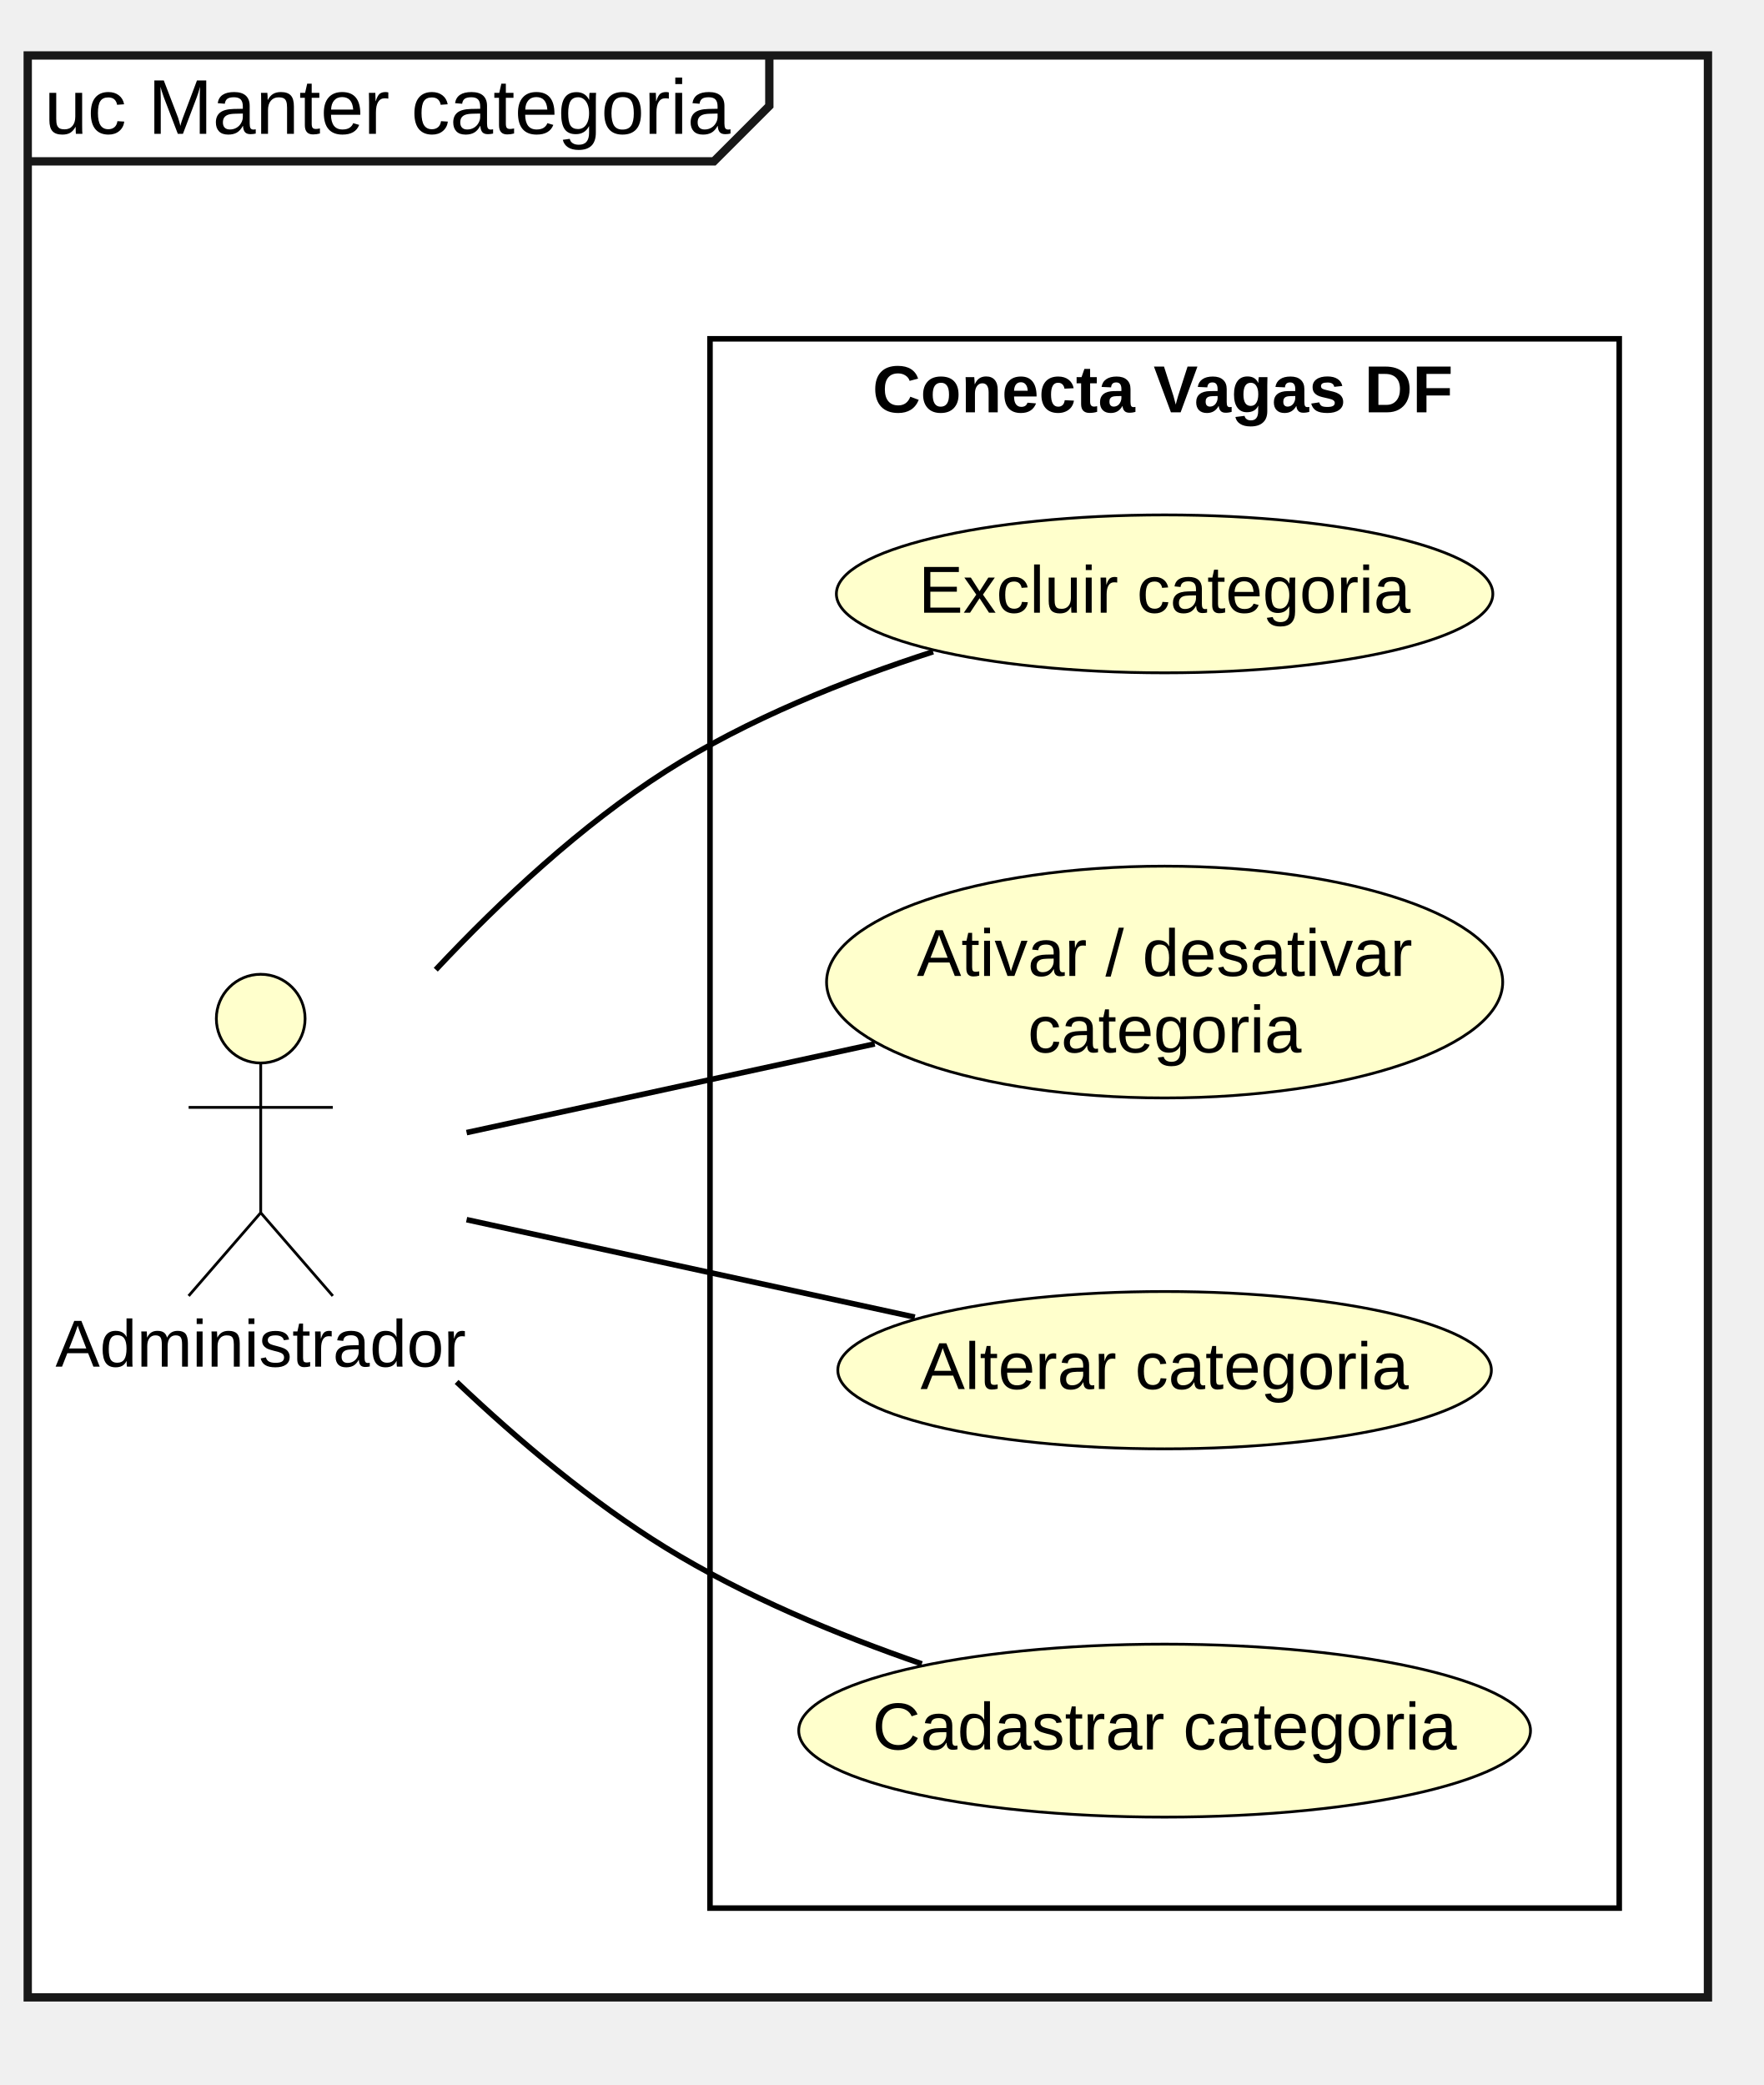
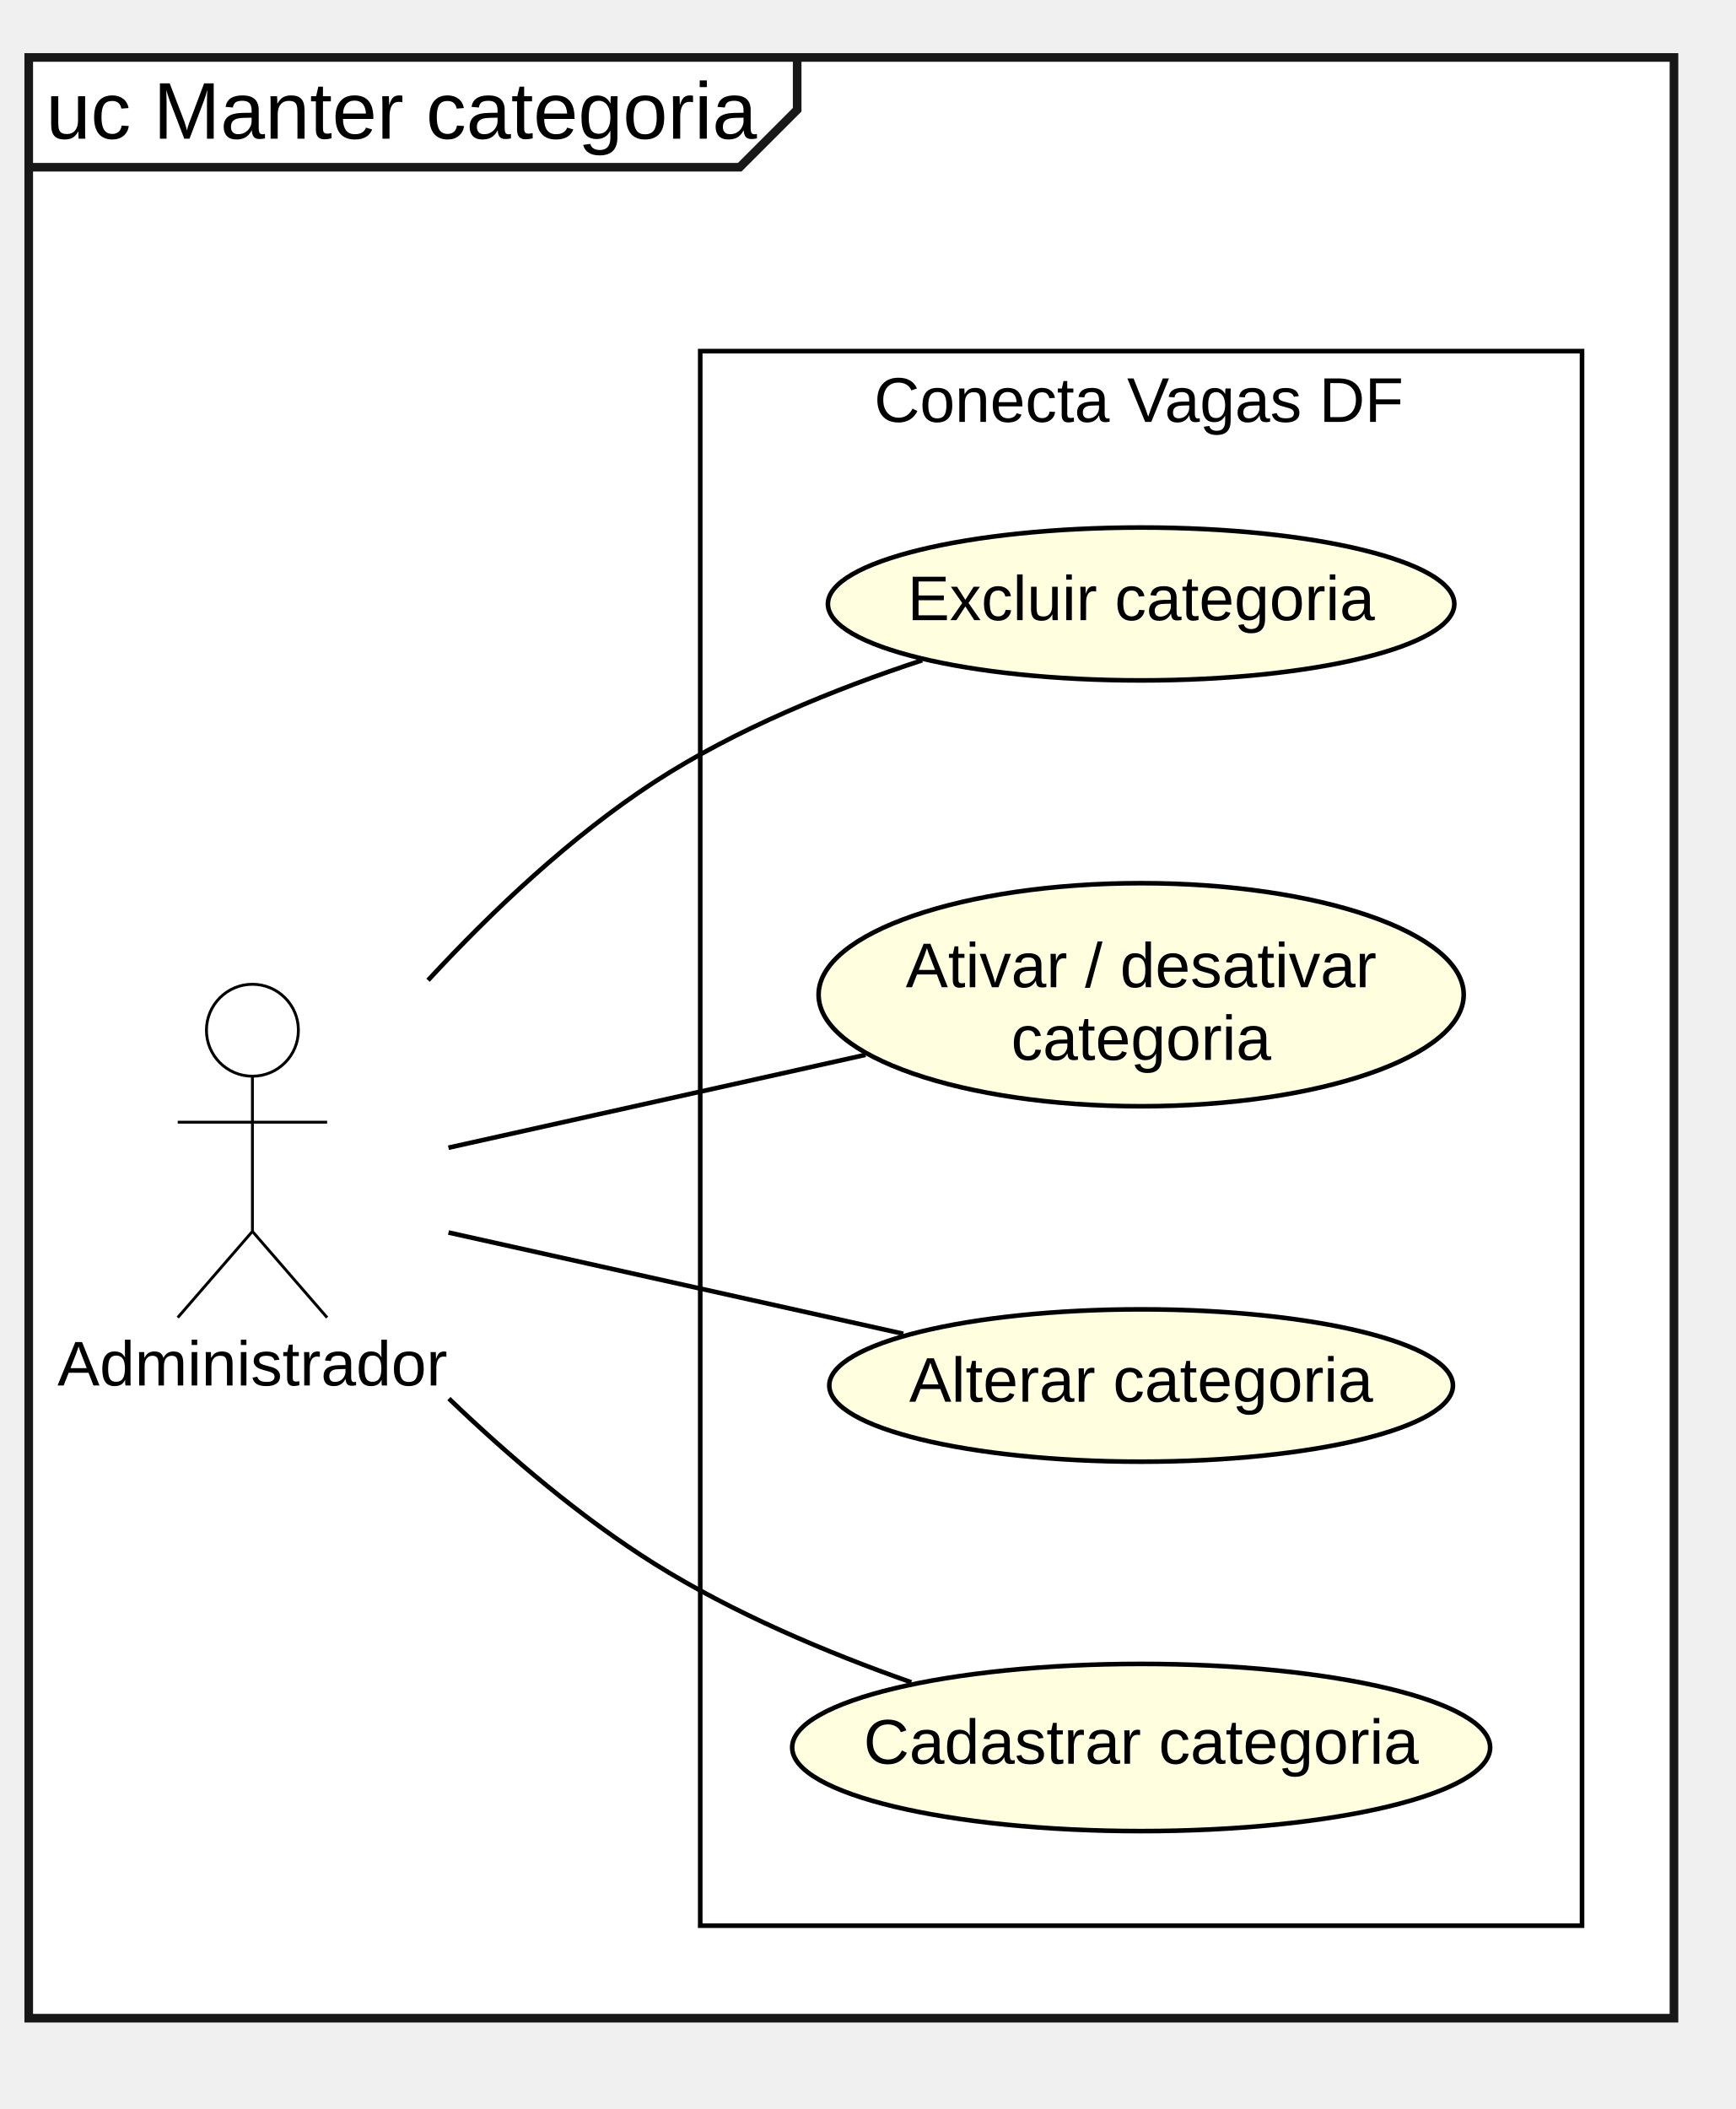
- <svg xmlns="http://www.w3.org/2000/svg" version="1.1" data-diagram-type="DESCRIPTION" style="width:318px;height:376px;background:#FFFFFF;" width="318px" height="376px" viewBox="0 0 318 376" zoomAndPan="magnify" preserveAspectRatio="none" contentStyleType="text/css">
+ <svg xmlns="http://www.w3.org/2000/svg" version="1.1" data-diagram-type="DESCRIPTION" style="width:302px;height:367px;background:#FFFFFF;" width="302px" height="367px" viewBox="0 0 302 367" zoomAndPan="magnify" preserveAspectRatio="none" contentStyleType="text/css">
  <defs />
  <g font-family="sans-serif" lengthAdjust="spacing">
-     <rect x="5" y="10" width="302.99" height="350.197" fill="#FFF" style="stroke:#181818;stroke-width:1.5;" />
+     <rect x="5" y="10" width="286.32" height="341.197" fill="#FFF" style="stroke:#181818;stroke-width:1.5;" />
    <path d="M138.73,10 L138.73,19.099 L128.73,29.099 L5,29.099" style="stroke:#181818;stroke-width:1.5;" fill="none" />
    <text x="8" y="24.132" fill="#000" font-size="14" textLength="123.73" font-family="Arial">uc Manter categoria</text>
    <g class="cluster" data-qualified-name="Conecta Vagas DF" id="ent0002" data-source-line="5">
-       <rect x="128.03" y="61.099" width="163.96" height="283" fill="#FFF" style="stroke:#000;stroke-width:1;" />
-       <text x="157.328" y="74.354" fill="#000" font-size="12" textLength="105.363" font-weight="700" font-family="Arial">Conecta Vagas DF</text>
+       <rect x="121.86" y="61.099" width="153.46" height="274" fill="#FFF" style="stroke:#000;stroke-width:0.8;" />
+       <text x="152.122" y="73.417" fill="#000" font-size="11" textLength="92.936" font-family="Arial">Conecta Vagas DF</text>
    </g>
    <g class="entity" data-qualified-name="Conecta Vagas DF.C" id="ent0003" data-source-line="6">
-       <ellipse cx="210.011" cy="312.095" rx="65.981" ry="15.596" fill="#FFC" style="stroke:#000;stroke-width:0.5;" />
-       <text x="157.318" y="315.494" fill="#000" font-size="12" textLength="105.387" font-family="Arial">Cadastrar categoria</text>
+       <ellipse cx="198.593" cy="304.095" rx="60.733" ry="14.547" fill="#FFFFE0" style="stroke:#000;stroke-width:0.8;" />
+       <text x="150.291" y="306.92" fill="#000" font-size="11" textLength="96.604" font-family="Arial">Cadastrar categoria</text>
    </g>
    <g class="entity" data-qualified-name="Conecta Vagas DF.U" id="ent0004" data-source-line="7">
-       <ellipse cx="210.008" cy="247.094" rx="58.928" ry="14.186" fill="#FFC" style="stroke:#000;stroke-width:0.5;" />
-       <text x="165.986" y="250.494" fill="#000" font-size="12" textLength="88.043" font-family="Arial">Alterar categoria</text>
+       <ellipse cx="198.587" cy="241.102" rx="54.267" ry="13.253" fill="#FFFFE0" style="stroke:#000;stroke-width:0.8;" />
+       <text x="158.234" y="243.927" fill="#000" font-size="11" textLength="80.706" font-family="Arial">Alterar categoria</text>
    </g>
    <g class="entity" data-qualified-name="Conecta Vagas DF.T" id="ent0005" data-source-line="8">
-       <ellipse cx="210.014" cy="177.099" rx="60.964" ry="20.9" fill="#FFC" style="stroke:#000;stroke-width:0.5;" />
-       <text x="165.33" y="175.996" fill="#000" font-size="12" textLength="89.367" font-family="Arial">Ativar / desativar</text>
-       <text x="185.331" y="189.794" fill="#000" font-size="12" textLength="49.365" font-family="Arial">categoria</text>
+       <ellipse cx="198.594" cy="173.097" rx="56.134" ry="19.408" fill="#FFFFE0" style="stroke:#000;stroke-width:0.8;" />
+       <text x="157.634" y="171.794" fill="#000" font-size="11" textLength="81.92" font-family="Arial">Ativar / desativar</text>
+       <text x="175.968" y="184.443" fill="#000" font-size="11" textLength="45.251" font-family="Arial">categoria</text>
    </g>
    <g class="entity" data-qualified-name="Conecta Vagas DF.E" id="ent0006" data-source-line="9">
-       <ellipse cx="210.009" cy="107.096" rx="59.189" ry="14.238" fill="#FFC" style="stroke:#000;stroke-width:0.5;" />
-       <text x="165.656" y="110.496" fill="#000" font-size="12" textLength="88.705" font-family="Arial">Excluir categoria</text>
+       <ellipse cx="198.587" cy="105.1" rx="54.507" ry="13.301" fill="#FFFFE0" style="stroke:#000;stroke-width:0.8;" />
+       <text x="157.93" y="107.924" fill="#000" font-size="11" textLength="81.313" font-family="Arial">Excluir categoria</text>
    </g>
    <g class="entity" data-qualified-name="A" id="ent0001" data-source-line="4">
-       <ellipse cx="47.014" cy="183.699" rx="8" ry="8" fill="#FFC" style="stroke:#000;stroke-width:0.5;" />
-       <path d="M47.014,191.699 L47.014,218.699 M34.014,199.699 L60.014,199.699 M47.014,218.699 L34.014,233.699 M47.014,218.699 L60.014,233.699" style="stroke:#000;stroke-width:0.5;" fill="none" />
-       <text x="10" y="246.454" fill="#000" font-size="12" textLength="74.027" font-family="Arial">Administrador</text>
+       <ellipse cx="43.929" cy="179.279" rx="8" ry="8" fill="#FFF" style="stroke:#000;stroke-width:0.5;" />
+       <path d="M43.929,187.279 L43.929,214.279 M30.929,195.279 L56.929,195.279 M43.929,214.279 L30.929,229.279 M43.929,214.279 L56.929,229.279" style="stroke:#000;stroke-width:0.5;" fill="none" />
+       <text x="10" y="241.097" fill="#000" font-size="11" textLength="67.858" font-family="Arial">Administrador</text>
    </g>
    <g class="link" data-entity-1="ent0001" data-entity-2="ent0003" id="lnk7" data-source-line="11" data-link-type="association">
-       <path d="M82.34,249.209 C93.59,259.889 106.65,270.859 120.03,279.099 C134.19,287.829 151.03,294.809 166.23,300.059" style="stroke:#000;stroke-width:1;" fill="none" id="A-C" />
+       <path d="M78.12,243.379 C88.81,253.629 101.18,264.139 113.86,272.099 C127.57,280.699 143.96,287.599 158.59,292.749" style="stroke:#000;stroke-width:0.8;" fill="none" id="A-C" />
    </g>
    <g class="link" data-entity-1="ent0001" data-entity-2="ent0004" id="lnk8" data-source-line="12" data-link-type="association">
-       <path d="M84.14,219.949 C108.06,225.149 139.58,232.009 164.97,237.529" style="stroke:#000;stroke-width:1;" fill="none" id="A-U" />
+       <path d="M78.05,214.479 C101.29,219.649 132.5,226.599 157.2,232.099" style="stroke:#000;stroke-width:0.8;" fill="none" id="A-U" />
    </g>
    <g class="link" data-entity-1="ent0001" data-entity-2="ent0005" id="lnk9" data-source-line="13" data-link-type="association">
-       <path d="M84.14,204.249 C105.84,199.529 133.78,193.449 157.74,188.249" style="stroke:#000;stroke-width:1;" fill="none" id="A-T" />
+       <path d="M78.05,199.719 C99.28,194.999 127.14,188.789 150.63,183.559" style="stroke:#000;stroke-width:0.8;" fill="none" id="A-T" />
    </g>
    <g class="link" data-entity-1="ent0001" data-entity-2="ent0006" id="lnk10" data-source-line="14" data-link-type="association">
-       <path d="M78.58,174.869 C90.47,162.189 104.88,148.779 120.03,139.099 C134.69,129.729 152.47,122.629 168.26,117.529" style="stroke:#000;stroke-width:1;" fill="none" id="A-E" />
+       <path d="M74.49,170.579 C85.8,158.359 99.46,145.479 113.86,136.099 C128.02,126.879 145.3,119.889 160.48,114.899" style="stroke:#000;stroke-width:0.8;" fill="none" id="A-E" />
    </g>
  </g>
</svg>
